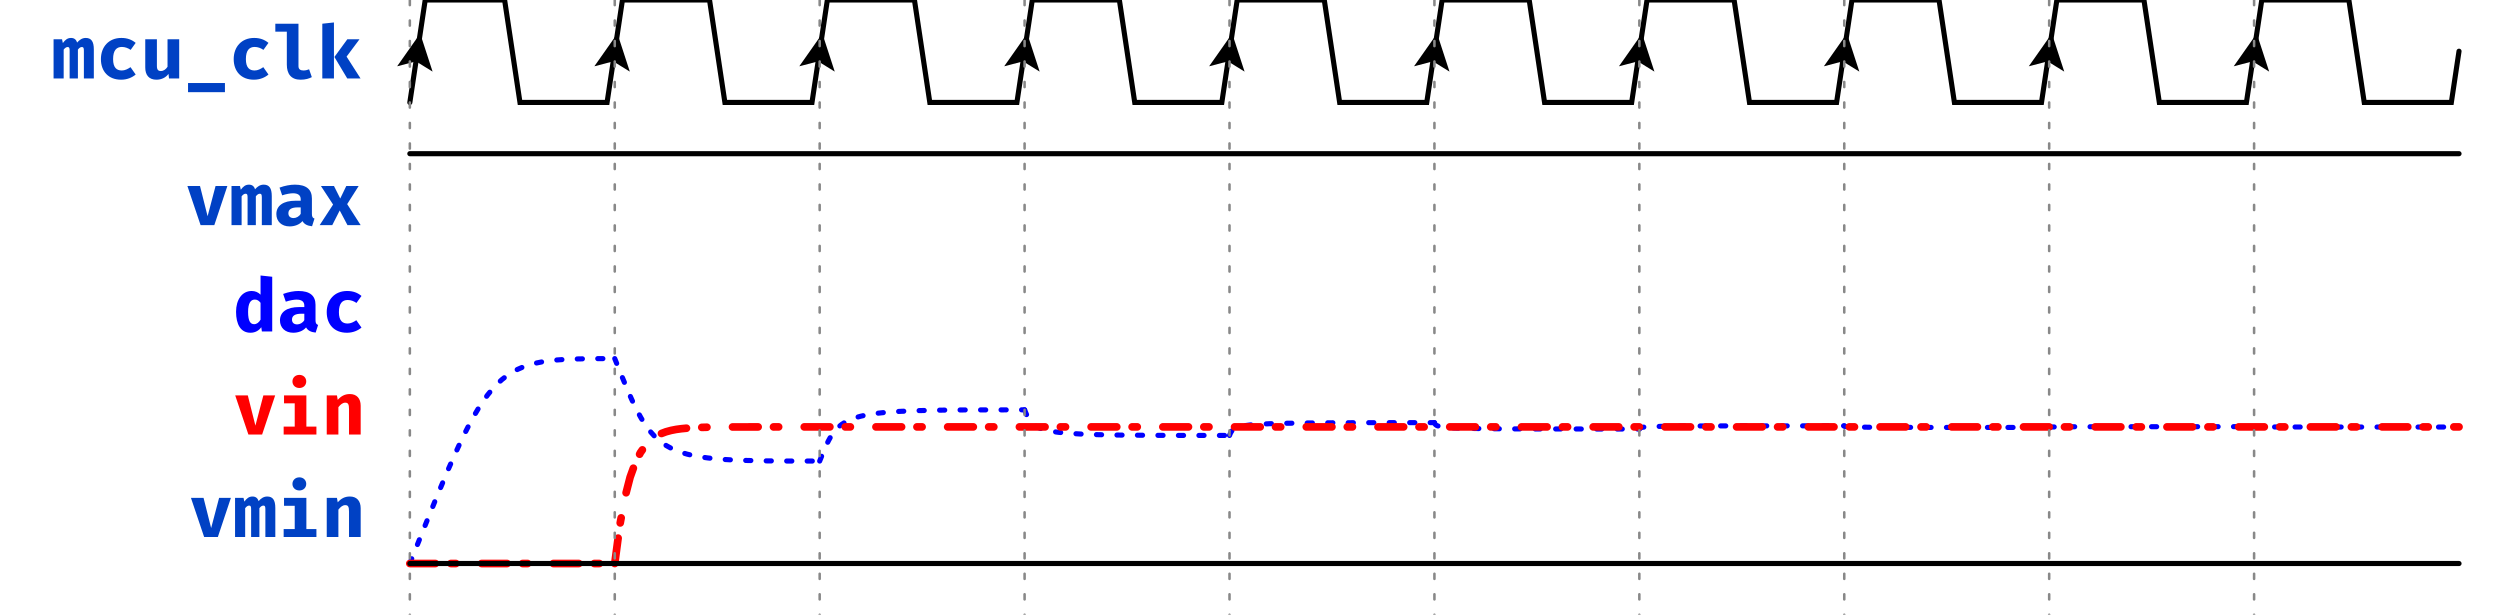
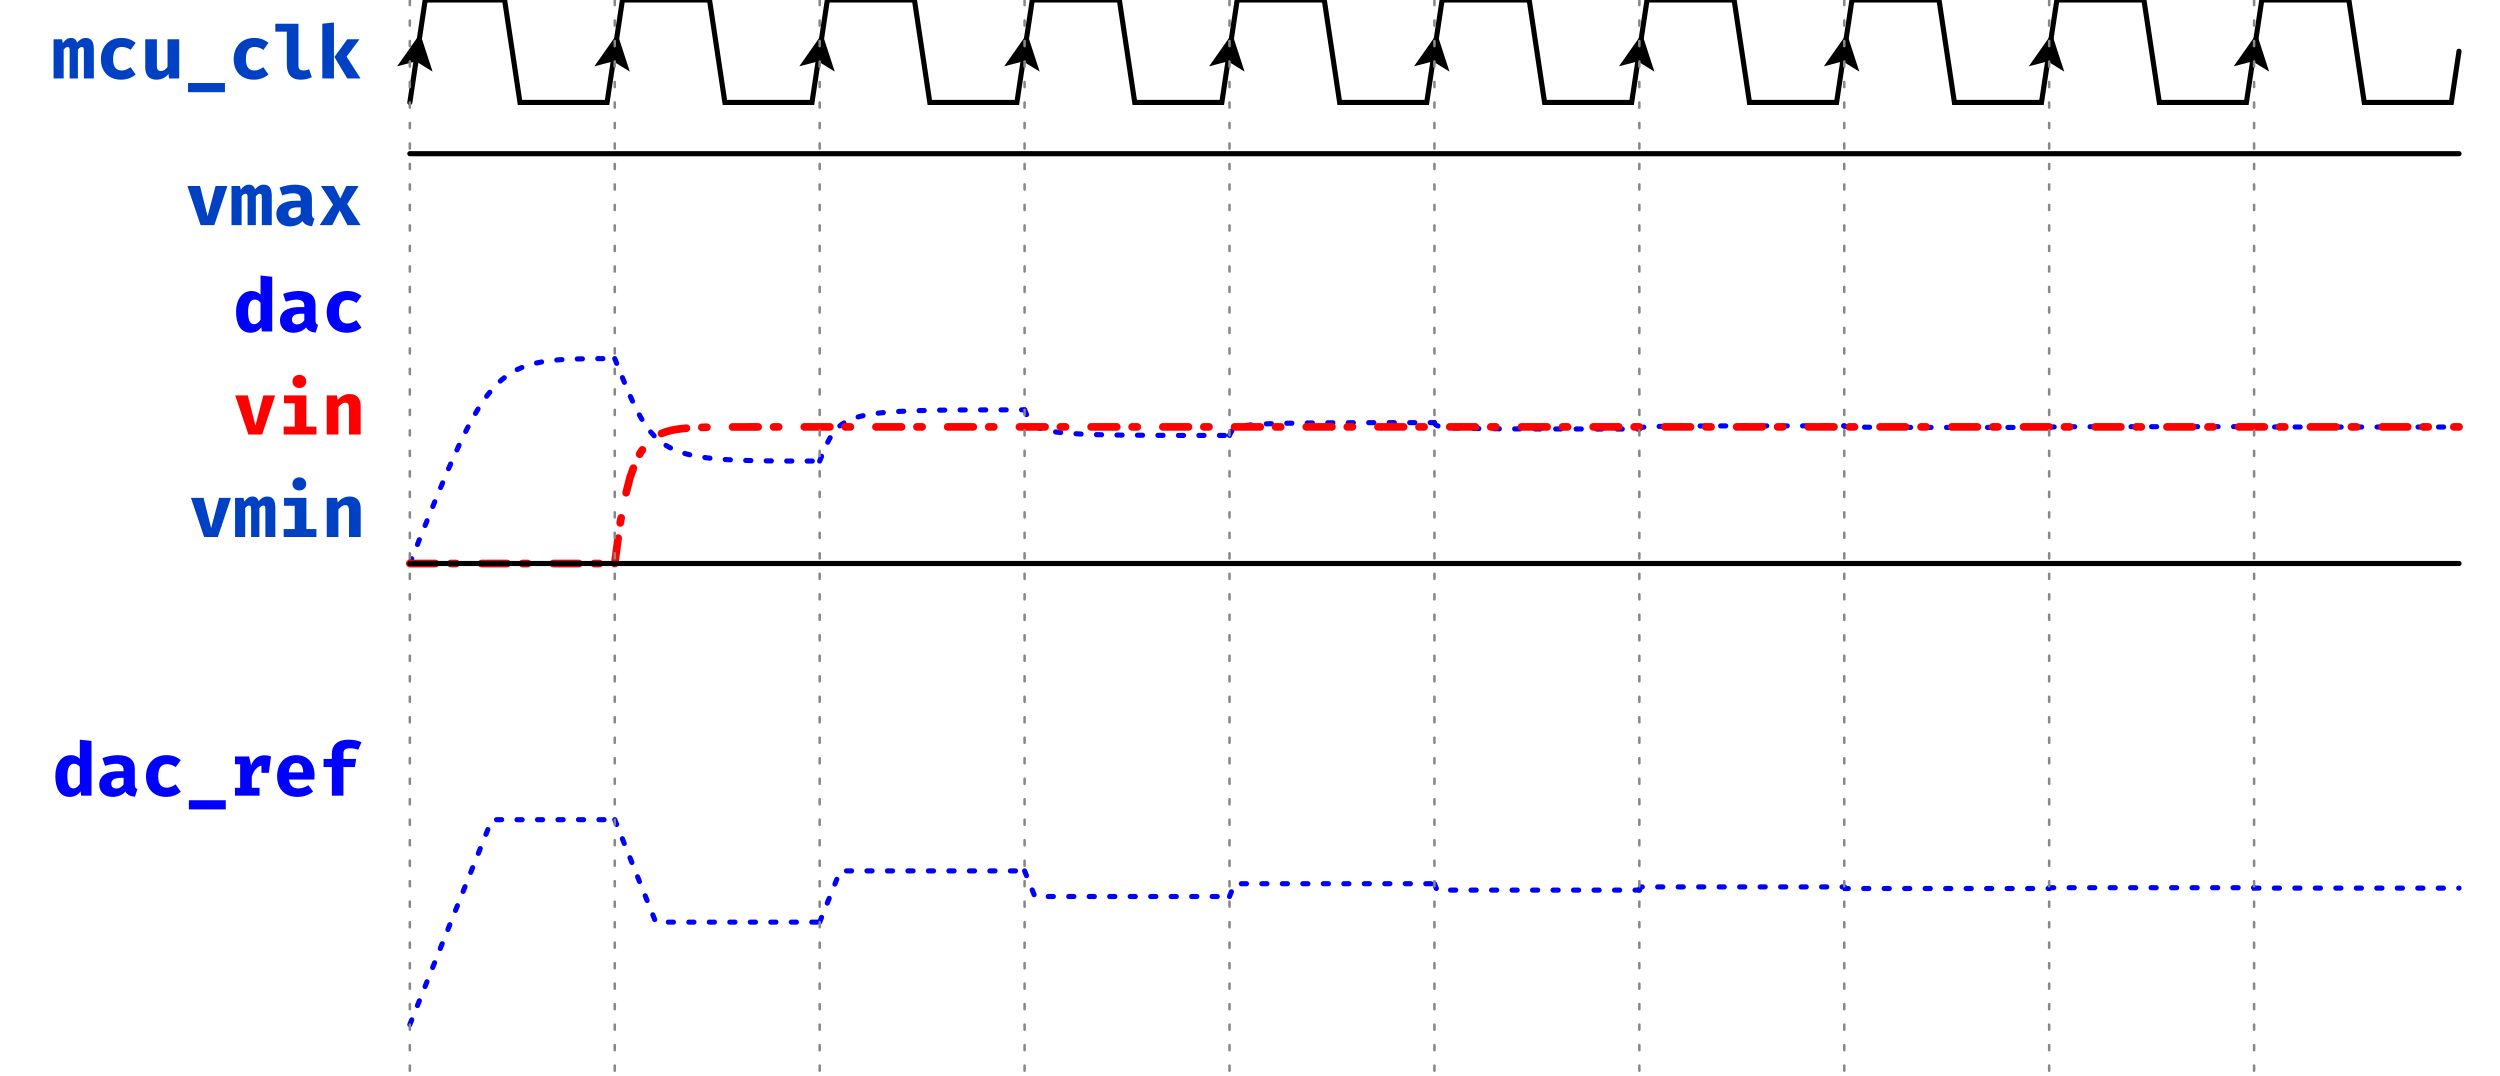
- <svg xmlns="http://www.w3.org/2000/svg" xmlns:xlink="http://www.w3.org/1999/xlink" width="488pt" height="120pt" viewBox="0 0 488 120" version="1.1">
+ <svg xmlns="http://www.w3.org/2000/svg" xmlns:xlink="http://www.w3.org/1999/xlink" width="488pt" height="210pt" viewBox="0 0 488 210" version="1.1">
  <defs>
    <g>
      <symbol overflow="visible" id="glyph0-0">
        <path style="stroke:none;" d="M 1.297 -15.121 L 1.297 5.039 L 7.344 5.039 L 7.344 -15.121 Z M 6.566 4.293 L 2.09 4.293 L 2.09 -14.371 L 6.566 -14.371 Z M 4.422 -2.492 L 4.422 -3.141 C 5.387 -3.281 5.789 -3.832 5.789 -4.84 C 5.789 -5.703 5.43 -6.496 4.191 -6.496 C 3.629 -6.496 2.852 -6.32 2.852 -5.934 C 2.852 -5.746 2.98 -5.602 3.195 -5.602 C 3.254 -5.602 3.312 -5.617 3.383 -5.645 C 3.629 -5.762 3.832 -5.805 4.133 -5.805 C 4.852 -5.805 5.012 -5.371 5.012 -4.809 C 5.012 -4.047 4.738 -3.758 3.699 -3.699 L 3.699 -2.492 C 3.699 -2.273 3.875 -2.145 4.062 -2.145 C 4.234 -2.145 4.422 -2.273 4.422 -2.492 Z M 3.559 -1.223 C 3.559 -0.922 3.773 -0.691 4.062 -0.691 C 4.348 -0.691 4.566 -0.922 4.566 -1.223 C 4.566 -1.512 4.348 -1.727 4.062 -1.727 C 3.773 -1.727 3.559 -1.512 3.559 -1.223 Z M 3.559 -1.223 " />
      </symbol>
      <symbol overflow="visible" id="glyph0-1">
        <path style="stroke:none;" d="M 6.668 -7.906 C 5.977 -7.906 5.441 -7.531 4.98 -7 C 4.809 -7.617 4.379 -7.906 3.801 -7.906 C 3.125 -7.906 2.68 -7.559 2.203 -6.91 L 2.043 -7.645 L 0.391 -7.645 L 0.391 0 L 2.363 0 L 2.363 -5.629 C 2.664 -6.02 2.922 -6.133 3.152 -6.133 C 3.457 -6.133 3.527 -5.934 3.527 -5.398 L 3.527 0 L 5.141 0 L 5.141 -5.629 C 5.441 -6.02 5.688 -6.133 5.934 -6.133 C 6.234 -6.133 6.309 -5.934 6.309 -5.398 L 6.309 0 L 8.25 0 L 8.25 -5.66 C 8.25 -7.23 7.746 -7.906 6.668 -7.906 Z M 6.668 -7.906 " />
      </symbol>
      <symbol overflow="visible" id="glyph0-2">
        <path style="stroke:none;" d="M 5.07 -1.555 C 4.09 -1.555 3.371 -2.074 3.371 -3.773 C 3.371 -5.5 4.047 -6.148 5.082 -6.148 C 5.703 -6.148 6.277 -5.934 6.797 -5.574 L 7.777 -6.941 C 7.012 -7.574 6.133 -7.906 4.98 -7.906 C 2.52 -7.906 0.992 -6.164 0.992 -3.773 C 0.992 -1.383 2.461 0.246 4.938 0.246 C 6.121 0.246 7.098 -0.188 7.777 -0.762 L 6.77 -2.203 C 6.223 -1.828 5.688 -1.555 5.07 -1.555 Z M 5.07 -1.555 " />
      </symbol>
      <symbol overflow="visible" id="glyph0-3">
        <path style="stroke:none;" d="M 3.281 -7.645 L 1.008 -7.645 L 1.008 -2.133 C 1.008 -0.676 1.715 0.246 3.195 0.246 C 4.117 0.246 5.027 -0.145 5.543 -0.895 L 5.645 0 L 7.633 0 L 7.633 -7.645 L 5.355 -7.645 L 5.355 -2.273 C 5.039 -1.758 4.523 -1.441 4.062 -1.441 C 3.57 -1.441 3.281 -1.672 3.281 -2.418 Z M 3.281 -7.645 " />
      </symbol>
      <symbol overflow="visible" id="glyph0-4">
        <path style="stroke:none;" d="M 0.719 2.68 L 7.922 2.68 L 7.922 0.895 L 0.719 0.895 Z M 0.719 2.68 " />
      </symbol>
      <symbol overflow="visible" id="glyph0-5">
        <path style="stroke:none;" d="M 4.996 -10.684 L 0.477 -10.684 L 0.477 -9.129 L 2.723 -9.129 L 2.723 -2.691 C 2.723 -0.895 3.559 0.246 5.398 0.246 C 6.379 0.246 7.098 0.016 7.602 -0.258 L 7.07 -1.785 C 6.754 -1.656 6.379 -1.555 5.977 -1.555 C 5.371 -1.555 4.996 -1.785 4.996 -2.406 Z M 4.996 -10.684 " />
      </symbol>
      <symbol overflow="visible" id="glyph0-6">
        <path style="stroke:none;" d="M 3.281 -10.93 L 1.008 -10.684 L 1.008 0 L 3.281 0 Z M 8.266 -7.645 L 5.891 -7.645 L 3.371 -4.191 L 5.875 0 L 8.469 0 L 5.746 -4.262 Z M 8.266 -7.645 " />
      </symbol>
      <symbol overflow="visible" id="glyph0-7">
        <path style="stroke:none;" d="M 5.355 -10.93 L 5.355 -7.188 C 4.895 -7.66 4.305 -7.906 3.629 -7.906 C 1.742 -7.906 0.574 -6.207 0.574 -3.844 C 0.574 -1.383 1.484 0.246 3.383 0.246 C 4.391 0.246 5.082 -0.246 5.5 -0.836 L 5.617 0 L 7.633 0 L 7.633 -10.684 Z M 4.234 -6.234 C 4.707 -6.234 5.039 -6.004 5.355 -5.602 L 5.355 -2.305 C 5.027 -1.758 4.621 -1.426 4.105 -1.426 C 3.414 -1.426 2.922 -1.945 2.922 -3.832 C 2.922 -5.543 3.441 -6.234 4.234 -6.234 Z M 4.234 -6.234 " />
      </symbol>
      <symbol overflow="visible" id="glyph0-8">
        <path style="stroke:none;" d="M 7.445 -2.203 L 7.445 -5.199 C 7.445 -6.957 6.379 -7.906 4.105 -7.906 C 3.254 -7.906 2.117 -7.703 1.125 -7.328 L 1.641 -5.816 C 2.406 -6.078 3.254 -6.223 3.742 -6.223 C 4.723 -6.223 5.258 -5.848 5.258 -5.039 L 5.258 -4.766 L 4.234 -4.766 C 1.871 -4.766 0.504 -3.816 0.504 -2.16 C 0.504 -0.75 1.512 0.246 3.098 0.246 C 4.047 0.246 5.012 -0.086 5.602 -0.793 C 5.961 -0.16 6.582 0.129 7.473 0.215 L 7.949 -1.281 C 7.59 -1.41 7.445 -1.629 7.445 -2.203 Z M 3.875 -1.383 C 3.227 -1.383 2.852 -1.727 2.852 -2.32 C 2.852 -3.066 3.426 -3.469 4.695 -3.469 L 5.258 -3.469 L 5.258 -2.219 C 4.969 -1.684 4.363 -1.383 3.875 -1.383 Z M 3.875 -1.383 " />
      </symbol>
      <symbol overflow="visible" id="glyph0-9">
        <path style="stroke:none;" d="M 8.223 -7.645 L 5.918 -7.645 L 4.363 -1.742 L 2.879 -7.645 L 0.418 -7.645 L 2.996 0 L 5.672 0 Z M 8.223 -7.645 " />
      </symbol>
      <symbol overflow="visible" id="glyph0-10">
        <path style="stroke:none;" d="M 4.305 -11.648 C 3.512 -11.648 2.953 -11.09 2.953 -10.367 C 2.953 -9.633 3.512 -9.086 4.305 -9.086 C 5.098 -9.086 5.645 -9.633 5.645 -10.367 C 5.645 -11.09 5.098 -11.648 4.305 -11.648 Z M 5.672 -7.645 L 1.309 -7.645 L 1.309 -6.09 L 3.398 -6.09 L 3.398 -1.555 L 1.238 -1.555 L 1.238 0 L 7.633 0 L 7.633 -1.555 L 5.672 -1.555 Z M 5.672 -7.645 " />
      </symbol>
      <symbol overflow="visible" id="glyph0-11">
        <path style="stroke:none;" d="M 1.008 0 L 3.281 0 L 3.281 -5.344 C 3.715 -5.891 4.133 -6.223 4.621 -6.223 C 5.184 -6.223 5.355 -5.902 5.355 -4.953 L 5.355 0 L 7.633 0 L 7.633 -5.617 C 7.633 -7.07 6.84 -7.906 5.531 -7.906 C 4.551 -7.906 3.832 -7.531 3.152 -6.77 L 2.996 -7.645 L 1.008 -7.645 Z M 1.008 0 " />
      </symbol>
      <symbol overflow="visible" id="glyph0-12">
        <path style="stroke:none;" d="M 2.777 0 L 4.234 -2.867 L 5.746 0 L 8.324 0 L 5.688 -4.105 L 7.934 -7.645 L 5.516 -7.645 L 4.336 -5.199 L 3.109 -7.645 L 0.562 -7.645 L 2.938 -4.02 L 0.316 0 Z M 2.777 0 " />
      </symbol>
+       <symbol overflow="visible" id="glyph0-13">
+         <path style="stroke:none;" d="M 6.84 -7.875 C 5.617 -7.875 4.781 -7.242 4.234 -5.934 L 3.832 -7.645 L 1.078 -7.645 L 1.078 -6.133 L 2.09 -6.133 L 2.09 -1.527 L 1.078 -1.527 L 1.078 0 L 5.875 0 L 5.875 -1.527 L 4.363 -1.527 L 4.363 -3.715 C 4.723 -4.852 5.387 -5.703 6.25 -5.859 L 6.25 -4.449 L 7.691 -4.449 L 8.105 -7.645 C 7.746 -7.789 7.359 -7.875 6.84 -7.875 Z M 6.84 -7.875 " />
+       </symbol>
+       <symbol overflow="visible" id="glyph0-14">
+         <path style="stroke:none;" d="M 2.98 -3.152 L 7.934 -3.152 C 7.965 -3.383 7.977 -3.715 7.977 -3.973 C 7.977 -6.438 6.582 -7.906 4.391 -7.906 C 1.988 -7.906 0.664 -6.078 0.664 -3.816 C 0.664 -1.441 2.016 0.246 4.637 0.246 C 5.934 0.246 6.969 -0.188 7.691 -0.805 L 6.781 -2.043 C 6.176 -1.656 5.516 -1.41 4.824 -1.41 C 3.844 -1.41 3.141 -1.902 2.98 -3.152 Z M 4.391 -6.379 C 5.355 -6.379 5.746 -5.645 5.762 -4.535 L 2.953 -4.535 C 3.055 -5.805 3.586 -6.379 4.391 -6.379 Z M 4.391 -6.379 " />
+       </symbol>
+       <symbol overflow="visible" id="glyph0-15">
+         <path style="stroke:none;" d="M 5.875 -10.93 C 3.801 -10.93 2.707 -9.777 2.707 -8.266 L 2.707 -7.172 L 1.094 -7.172 L 1.094 -5.586 L 2.707 -5.586 L 2.707 0 L 4.969 0 L 4.969 -5.586 L 7.199 -5.586 L 7.461 -7.172 L 4.969 -7.172 L 4.969 -8.195 C 4.969 -8.941 5.328 -9.246 6.234 -9.246 C 6.781 -9.246 7.344 -9.16 7.863 -8.957 L 8.496 -10.441 C 7.82 -10.727 7 -10.93 5.875 -10.93 Z M 5.875 -10.93 " />
+       </symbol>
    </g>
    <clipPath id="clip2">
-       <rect x="0" y="0" width="488" height="120" />
+       <rect x="0" y="0" width="488" height="210" />
    </clipPath>
    <g id="surface6" clip-path="url(#clip2)">
      <g style="fill:rgb(0%,25.49%,76.863%);fill-opacity:1;">
        <use xlink:href="#glyph0-1" x="10.066" y="15.312" />
        <use xlink:href="#glyph0-2" x="18.706" y="15.312" />
        <use xlink:href="#glyph0-3" x="27.346" y="15.312" />
        <use xlink:href="#glyph0-4" x="35.986" y="15.312" />
        <use xlink:href="#glyph0-2" x="44.626" y="15.312" />
        <use xlink:href="#glyph0-5" x="53.266" y="15.312" />
        <use xlink:href="#glyph0-6" x="61.906" y="15.312" />
      </g>
      <path style="fill:none;stroke-width:1;stroke-linecap:round;stroke-linejoin:miter;stroke:rgb(0%,0%,0%);stroke-opacity:1;stroke-miterlimit:10;" d="M 0 20 L 3 0 L 18.5 0 L 21.5 20 L 38.5 20 L 40 10 " transform="matrix(1,0,0,1,80,0)" />
      <path style=" stroke:none;fill-rule:nonzero;fill:rgb(0%,0%,0%);fill-opacity:1;" d="M 84.441 13.98 L 82.02 6.539 L 77.52 12.941 L 81.203 11.977 L 84.441 13.98 " />
      <path style="fill:none;stroke-width:1;stroke-linecap:round;stroke-linejoin:miter;stroke:rgb(0%,0%,0%);stroke-opacity:1;stroke-miterlimit:10;" d="M 0 10 L 1.5 0 L 18.5 0 L 21.5 20 L 38.5 20 L 40 10 " transform="matrix(1,0,0,1,120,0)" />
      <path style=" stroke:none;fill-rule:nonzero;fill:rgb(0%,0%,0%);fill-opacity:1;" d="M 122.941 13.98 L 120.52 6.539 L 116.02 12.941 L 119.703 11.977 L 122.941 13.98 " />
      <path style="fill:none;stroke-width:1;stroke-linecap:round;stroke-linejoin:miter;stroke:rgb(0%,0%,0%);stroke-opacity:1;stroke-miterlimit:10;" d="M 0 10 L 1.5 0 L 18.5 0 L 21.5 20 L 38.5 20 L 40 10 " transform="matrix(1,0,0,1,160,0)" />
      <path style=" stroke:none;fill-rule:nonzero;fill:rgb(0%,0%,0%);fill-opacity:1;" d="M 162.941 13.98 L 160.52 6.539 L 156.02 12.941 L 159.703 11.977 L 162.941 13.98 " />
      <path style="fill:none;stroke-width:1;stroke-linecap:round;stroke-linejoin:miter;stroke:rgb(0%,0%,0%);stroke-opacity:1;stroke-miterlimit:10;" d="M 0 10 L 1.5 0 L 18.5 0 L 21.5 20 L 38.5 20 L 40 10 " transform="matrix(1,0,0,1,200,0)" />
      <path style=" stroke:none;fill-rule:nonzero;fill:rgb(0%,0%,0%);fill-opacity:1;" d="M 202.941 13.98 L 200.52 6.539 L 196.02 12.941 L 199.703 11.977 L 202.941 13.98 " />
      <path style="fill:none;stroke-width:1;stroke-linecap:round;stroke-linejoin:miter;stroke:rgb(0%,0%,0%);stroke-opacity:1;stroke-miterlimit:10;" d="M 0 10 L 1.5 0 L 18.5 0 L 21.5 20 L 38.5 20 L 40 10 " transform="matrix(1,0,0,1,240,0)" />
      <path style=" stroke:none;fill-rule:nonzero;fill:rgb(0%,0%,0%);fill-opacity:1;" d="M 242.941 13.98 L 240.52 6.539 L 236.02 12.941 L 239.703 11.977 L 242.941 13.98 " />
      <path style="fill:none;stroke-width:1;stroke-linecap:round;stroke-linejoin:miter;stroke:rgb(0%,0%,0%);stroke-opacity:1;stroke-miterlimit:10;" d="M 0 10 L 1.5 0 L 18.5 0 L 21.5 20 L 38.5 20 L 40 10 " transform="matrix(1,0,0,1,280,0)" />
      <path style=" stroke:none;fill-rule:nonzero;fill:rgb(0%,0%,0%);fill-opacity:1;" d="M 282.941 13.98 L 280.52 6.539 L 276.02 12.941 L 279.703 11.977 L 282.941 13.98 " />
      <path style="fill:none;stroke-width:1;stroke-linecap:round;stroke-linejoin:miter;stroke:rgb(0%,0%,0%);stroke-opacity:1;stroke-miterlimit:10;" d="M 0 10 L 1.5 0 L 18.5 0 L 21.5 20 L 38.5 20 L 40 10 " transform="matrix(1,0,0,1,320,0)" />
      <path style=" stroke:none;fill-rule:nonzero;fill:rgb(0%,0%,0%);fill-opacity:1;" d="M 322.941 13.98 L 320.52 6.539 L 316.02 12.941 L 319.703 11.977 L 322.941 13.98 " />
      <path style="fill:none;stroke-width:1;stroke-linecap:round;stroke-linejoin:miter;stroke:rgb(0%,0%,0%);stroke-opacity:1;stroke-miterlimit:10;" d="M 0 10 L 1.5 0 L 18.5 0 L 21.5 20 L 38.5 20 L 40 10 " transform="matrix(1,0,0,1,360,0)" />
      <path style=" stroke:none;fill-rule:nonzero;fill:rgb(0%,0%,0%);fill-opacity:1;" d="M 362.941 13.98 L 360.52 6.539 L 356.02 12.941 L 359.703 11.977 L 362.941 13.98 " />
      <path style="fill:none;stroke-width:1;stroke-linecap:round;stroke-linejoin:miter;stroke:rgb(0%,0%,0%);stroke-opacity:1;stroke-miterlimit:10;" d="M 0 10 L 1.5 0 L 18.5 0 L 21.5 20 L 38.5 20 L 40 10 " transform="matrix(1,0,0,1,400,0)" />
      <path style=" stroke:none;fill-rule:nonzero;fill:rgb(0%,0%,0%);fill-opacity:1;" d="M 402.941 13.98 L 400.52 6.539 L 396.02 12.941 L 399.703 11.977 L 402.941 13.98 " />
      <path style="fill:none;stroke-width:1;stroke-linecap:round;stroke-linejoin:miter;stroke:rgb(0%,0%,0%);stroke-opacity:1;stroke-miterlimit:10;" d="M 0 10 L 1.5 0 L 18.5 0 L 21.5 20 L 38.5 20 L 40 10 " transform="matrix(1,0,0,1,440,0)" />
      <path style=" stroke:none;fill-rule:nonzero;fill:rgb(0%,0%,0%);fill-opacity:1;" d="M 442.941 13.98 L 440.52 6.539 L 436.02 12.941 L 439.703 11.977 L 442.941 13.98 " />
    </g>
    <clipPath id="clip3">
-       <rect x="0" y="0" width="488" height="120" />
+       <rect x="0" y="0" width="488" height="210" />
    </clipPath>
    <g id="surface9" clip-path="url(#clip3)">
      <g style="fill:rgb(0%,0%,100%);fill-opacity:1;">
        <use xlink:href="#glyph0-7" x="45.504" y="64.707" />
        <use xlink:href="#glyph0-8" x="54.144" y="64.707" />
        <use xlink:href="#glyph0-2" x="62.784" y="64.707" />
      </g>
      <path style="fill:none;stroke-width:1;stroke-linecap:round;stroke-linejoin:miter;stroke:rgb(0%,0%,100%);stroke-opacity:1;stroke-dasharray:1,3;stroke-miterlimit:10;" d="M 0 80 C 16 40 16 40 40 40 " transform="matrix(1,0,0,1,80,30)" />
      <path style="fill:none;stroke-width:1;stroke-linecap:round;stroke-linejoin:miter;stroke:rgb(0%,0%,100%);stroke-opacity:1;stroke-dasharray:1,3;stroke-miterlimit:10;" d="M 0 40 C 8 60 8 60 40 60 " transform="matrix(1,0,0,1,120,30)" />
      <path style="fill:none;stroke-width:1;stroke-linecap:round;stroke-linejoin:miter;stroke:rgb(0%,0%,100%);stroke-opacity:1;stroke-dasharray:1,3;stroke-miterlimit:10;" d="M 0 60 C 4 50 4 50 40 50 " transform="matrix(1,0,0,1,160,30)" />
      <path style="fill:none;stroke-width:1;stroke-linecap:round;stroke-linejoin:miter;stroke:rgb(0%,0%,100%);stroke-opacity:1;stroke-dasharray:1,3;stroke-miterlimit:10;" d="M 0 50 C 2 55 2 55 40 55 " transform="matrix(1,0,0,1,200,30)" />
      <path style="fill:none;stroke-width:1;stroke-linecap:round;stroke-linejoin:miter;stroke:rgb(0%,0%,100%);stroke-opacity:1;stroke-dasharray:1,3;stroke-miterlimit:10;" d="M 0 55 C 1 52.5 1 52.5 40 52.5 " transform="matrix(1,0,0,1,240,30)" />
      <path style="fill:none;stroke-width:1;stroke-linecap:round;stroke-linejoin:miter;stroke:rgb(0%,0%,100%);stroke-opacity:1;stroke-dasharray:1,3;stroke-miterlimit:10;" d="M 0 52.5 C 0.5 53.75 0.5 53.75 40 53.75 " transform="matrix(1,0,0,1,280,30)" />
      <path style="fill:none;stroke-width:1;stroke-linecap:round;stroke-linejoin:miter;stroke:rgb(0%,0%,100%);stroke-opacity:1;stroke-dasharray:1,3;stroke-miterlimit:10;" d="M 0 53.75 C 0.25 53.125 0.25 53.125 40 53.125 " transform="matrix(1,0,0,1,320,30)" />
      <path style="fill:none;stroke-width:1;stroke-linecap:round;stroke-linejoin:miter;stroke:rgb(0%,0%,100%);stroke-opacity:1;stroke-dasharray:1,3;stroke-miterlimit:10;" d="M 0 53.125 C 0.125 53.438 0.125 53.438 40 53.438 " transform="matrix(1,0,0,1,360,30)" />
      <path style="fill:none;stroke-width:1;stroke-linecap:round;stroke-linejoin:miter;stroke:rgb(0%,0%,100%);stroke-opacity:1;stroke-dasharray:1,3;stroke-miterlimit:10;" d="M 0 53.438 C 0.062 53.281 0.062 53.281 40 53.281 " transform="matrix(1,0,0,1,400,30)" />
      <path style="fill:none;stroke-width:1;stroke-linecap:round;stroke-linejoin:miter;stroke:rgb(0%,0%,100%);stroke-opacity:1;stroke-dasharray:1,3;stroke-miterlimit:10;" d="M 0 53.281 C 0.031 53.359 0.031 53.359 40 53.359 " transform="matrix(1,0,0,1,440,30)" />
    </g>
    <clipPath id="clip4">
-       <rect x="0" y="0" width="488" height="120" />
+       <rect x="0" y="0" width="488" height="210" />
    </clipPath>
    <g id="surface12" clip-path="url(#clip4)">
      <g style="fill:rgb(100%,0%,0%);fill-opacity:1;">
        <use xlink:href="#glyph0-9" x="45.492" y="84.824" />
        <use xlink:href="#glyph0-10" x="54.132" y="84.824" />
        <use xlink:href="#glyph0-11" x="62.772" y="84.824" />
      </g>
      <path style="fill:none;stroke-width:1.5;stroke-linecap:round;stroke-linejoin:miter;stroke:rgb(100%,0%,0%);stroke-opacity:1;stroke-dasharray:5,3,1,5;stroke-miterlimit:10;" d="M 0 80 L 40 80 " transform="matrix(1,0,0,1,80,30)" />
      <path style="fill:none;stroke-width:1.5;stroke-linecap:round;stroke-linejoin:miter;stroke:rgb(100%,0%,0%);stroke-opacity:1;stroke-dasharray:5,3,1,5;stroke-miterlimit:10;" d="M 0 80 L 1 72.441 L 2 67.023 L 3 63.145 L 4 60.363 L 5 58.371 L 6 56.941 L 7 55.918 L 8 55.188 L 9 54.66 L 10 54.285 L 11 54.016 L 12 53.82 L 13 53.684 L 14 53.586 L 15 53.512 L 16 53.461 L 17 53.426 L 18 53.398 L 19 53.379 L 20 53.367 L 22 53.352 L 25 53.34 L 26 53.34 L 27 53.336 L 31 53.336 L 32 53.332 L 360 53.332 " transform="matrix(1,0,0,1,120,30)" />
    </g>
    <clipPath id="clip5">
-       <rect x="0" y="0" width="488" height="120" />
+       <rect x="0" y="0" width="488" height="210" />
    </clipPath>
    <g id="surface15" clip-path="url(#clip5)">
      <g style="fill:rgb(0%,25.49%,76.863%);fill-opacity:1;">
        <use xlink:href="#glyph0-9" x="36.16" y="43.949" />
        <use xlink:href="#glyph0-1" x="44.8" y="43.949" />
        <use xlink:href="#glyph0-8" x="53.44" y="43.949" />
        <use xlink:href="#glyph0-12" x="62.08" y="43.949" />
      </g>
      <path style="fill:none;stroke-width:1;stroke-linecap:round;stroke-linejoin:miter;stroke:rgb(0%,0%,0%);stroke-opacity:1;stroke-miterlimit:10;" d="M 0 0 L 400 0 " transform="matrix(1,0,0,1,80,30)" />
    </g>
    <clipPath id="clip6">
-       <rect x="0" y="0" width="488" height="120" />
+       <rect x="0" y="0" width="488" height="210" />
    </clipPath>
    <g id="surface18" clip-path="url(#clip6)">
      <g style="fill:rgb(0%,25.49%,76.863%);fill-opacity:1;">
        <use xlink:href="#glyph0-9" x="36.852" y="104.824" />
        <use xlink:href="#glyph0-1" x="45.492" y="104.824" />
        <use xlink:href="#glyph0-10" x="54.132" y="104.824" />
        <use xlink:href="#glyph0-11" x="62.772" y="104.824" />
      </g>
      <path style="fill:none;stroke-width:1;stroke-linecap:round;stroke-linejoin:miter;stroke:rgb(0%,0%,0%);stroke-opacity:1;stroke-miterlimit:10;" d="M 0 80 L 400 80 " transform="matrix(1,0,0,1,80,30)" />
    </g>
    <clipPath id="clip7">
-       <rect x="0" y="0" width="488" height="120" />
+       <rect x="0" y="0" width="488" height="210" />
    </clipPath>
    <g id="surface21" clip-path="url(#clip7)">
-       <path style="fill:none;stroke-width:0.5;stroke-linecap:round;stroke-linejoin:miter;stroke:rgb(53.333%,53.333%,53.333%);stroke-opacity:1;stroke-dasharray:1,3;stroke-miterlimit:10;" d="M 0 0 L 0 120 " transform="matrix(1,0,0,1,80,0)" />
-       <path style="fill:none;stroke-width:0.5;stroke-linecap:round;stroke-linejoin:miter;stroke:rgb(53.333%,53.333%,53.333%);stroke-opacity:1;stroke-dasharray:1,3;stroke-miterlimit:10;" d="M 40 0 L 40 120 " transform="matrix(1,0,0,1,80,0)" />
-       <path style="fill:none;stroke-width:0.5;stroke-linecap:round;stroke-linejoin:miter;stroke:rgb(53.333%,53.333%,53.333%);stroke-opacity:1;stroke-dasharray:1,3;stroke-miterlimit:10;" d="M 80 0 L 80 120 " transform="matrix(1,0,0,1,80,0)" />
-       <path style="fill:none;stroke-width:0.5;stroke-linecap:round;stroke-linejoin:miter;stroke:rgb(53.333%,53.333%,53.333%);stroke-opacity:1;stroke-dasharray:1,3;stroke-miterlimit:10;" d="M 120 0 L 120 120 " transform="matrix(1,0,0,1,80,0)" />
-       <path style="fill:none;stroke-width:0.5;stroke-linecap:round;stroke-linejoin:miter;stroke:rgb(53.333%,53.333%,53.333%);stroke-opacity:1;stroke-dasharray:1,3;stroke-miterlimit:10;" d="M 160 0 L 160 120 " transform="matrix(1,0,0,1,80,0)" />
-       <path style="fill:none;stroke-width:0.5;stroke-linecap:round;stroke-linejoin:miter;stroke:rgb(53.333%,53.333%,53.333%);stroke-opacity:1;stroke-dasharray:1,3;stroke-miterlimit:10;" d="M 200 0 L 200 120 " transform="matrix(1,0,0,1,80,0)" />
-       <path style="fill:none;stroke-width:0.5;stroke-linecap:round;stroke-linejoin:miter;stroke:rgb(53.333%,53.333%,53.333%);stroke-opacity:1;stroke-dasharray:1,3;stroke-miterlimit:10;" d="M 240 0 L 240 120 " transform="matrix(1,0,0,1,80,0)" />
-       <path style="fill:none;stroke-width:0.5;stroke-linecap:round;stroke-linejoin:miter;stroke:rgb(53.333%,53.333%,53.333%);stroke-opacity:1;stroke-dasharray:1,3;stroke-miterlimit:10;" d="M 280 0 L 280 120 " transform="matrix(1,0,0,1,80,0)" />
-       <path style="fill:none;stroke-width:0.5;stroke-linecap:round;stroke-linejoin:miter;stroke:rgb(53.333%,53.333%,53.333%);stroke-opacity:1;stroke-dasharray:1,3;stroke-miterlimit:10;" d="M 320 0 L 320 120 " transform="matrix(1,0,0,1,80,0)" />
-       <path style="fill:none;stroke-width:0.5;stroke-linecap:round;stroke-linejoin:miter;stroke:rgb(53.333%,53.333%,53.333%);stroke-opacity:1;stroke-dasharray:1,3;stroke-miterlimit:10;" d="M 360 0 L 360 120 " transform="matrix(1,0,0,1,80,0)" />
+       <g style="fill:rgb(0%,0%,100%);fill-opacity:1;">
+         <use xlink:href="#glyph0-7" x="10.227" y="155.312" />
+         <use xlink:href="#glyph0-8" x="18.867" y="155.312" />
+         <use xlink:href="#glyph0-2" x="27.507" y="155.312" />
+         <use xlink:href="#glyph0-4" x="36.147" y="155.312" />
+         <use xlink:href="#glyph0-13" x="44.787" y="155.312" />
+         <use xlink:href="#glyph0-14" x="53.427" y="155.312" />
+         <use xlink:href="#glyph0-15" x="62.067" y="155.312" />
+       </g>
+       <path style="fill:none;stroke-width:1;stroke-linecap:round;stroke-linejoin:miter;stroke:rgb(0%,0%,100%);stroke-opacity:1;stroke-dasharray:1,3;stroke-miterlimit:10;" d="M 0 80 L 16 40 L 40 40 " transform="matrix(1,0,0,1,80,120)" />
+       <path style="fill:none;stroke-width:1;stroke-linecap:round;stroke-linejoin:miter;stroke:rgb(0%,0%,100%);stroke-opacity:1;stroke-dasharray:1,3;stroke-miterlimit:10;" d="M 0 40 L 8 60 L 40 60 " transform="matrix(1,0,0,1,120,120)" />
+       <path style="fill:none;stroke-width:1;stroke-linecap:round;stroke-linejoin:miter;stroke:rgb(0%,0%,100%);stroke-opacity:1;stroke-dasharray:1,3;stroke-miterlimit:10;" d="M 0 60 L 4 50 L 40 50 " transform="matrix(1,0,0,1,160,120)" />
+       <path style="fill:none;stroke-width:1;stroke-linecap:round;stroke-linejoin:miter;stroke:rgb(0%,0%,100%);stroke-opacity:1;stroke-dasharray:1,3;stroke-miterlimit:10;" d="M 0 50 L 2 55 L 40 55 " transform="matrix(1,0,0,1,200,120)" />
+       <path style="fill:none;stroke-width:1;stroke-linecap:round;stroke-linejoin:miter;stroke:rgb(0%,0%,100%);stroke-opacity:1;stroke-dasharray:1,3;stroke-miterlimit:10;" d="M 0 55 L 1 52.5 L 40 52.5 " transform="matrix(1,0,0,1,240,120)" />
+       <path style="fill:none;stroke-width:1;stroke-linecap:round;stroke-linejoin:miter;stroke:rgb(0%,0%,100%);stroke-opacity:1;stroke-dasharray:1,3;stroke-miterlimit:10;" d="M 0 52.5 L 0.5 53.75 L 40 53.75 " transform="matrix(1,0,0,1,280,120)" />
+       <path style="fill:none;stroke-width:1;stroke-linecap:round;stroke-linejoin:miter;stroke:rgb(0%,0%,100%);stroke-opacity:1;stroke-dasharray:1,3;stroke-miterlimit:10;" d="M 0 53.75 L 0.25 53.125 L 40 53.125 " transform="matrix(1,0,0,1,320,120)" />
+       <path style="fill:none;stroke-width:1;stroke-linecap:round;stroke-linejoin:miter;stroke:rgb(0%,0%,100%);stroke-opacity:1;stroke-dasharray:1,3;stroke-miterlimit:10;" d="M 0 53.125 L 0.125 53.438 L 40 53.438 " transform="matrix(1,0,0,1,360,120)" />
+       <path style="fill:none;stroke-width:1;stroke-linecap:round;stroke-linejoin:miter;stroke:rgb(0%,0%,100%);stroke-opacity:1;stroke-dasharray:1,3;stroke-miterlimit:10;" d="M 0 53.438 L 0.062 53.281 L 40 53.281 " transform="matrix(1,0,0,1,400,120)" />
+       <path style="fill:none;stroke-width:1;stroke-linecap:round;stroke-linejoin:miter;stroke:rgb(0%,0%,100%);stroke-opacity:1;stroke-dasharray:1,3;stroke-miterlimit:10;" d="M 0 53.281 L 0.031 53.359 L 40 53.359 " transform="matrix(1,0,0,1,440,120)" />
+     </g>
+     <clipPath id="clip8">
+       <rect x="0" y="0" width="488" height="210" />
+     </clipPath>
+     <g id="surface24" clip-path="url(#clip8)">
+       <path style="fill:none;stroke-width:0.5;stroke-linecap:round;stroke-linejoin:miter;stroke:rgb(53.333%,53.333%,53.333%);stroke-opacity:1;stroke-dasharray:1,3;stroke-miterlimit:10;" d="M 0 0 L 0 210 " transform="matrix(1,0,0,1,80,0)" />
+       <path style="fill:none;stroke-width:0.5;stroke-linecap:round;stroke-linejoin:miter;stroke:rgb(53.333%,53.333%,53.333%);stroke-opacity:1;stroke-dasharray:1,3;stroke-miterlimit:10;" d="M 40 0 L 40 210 " transform="matrix(1,0,0,1,80,0)" />
+       <path style="fill:none;stroke-width:0.5;stroke-linecap:round;stroke-linejoin:miter;stroke:rgb(53.333%,53.333%,53.333%);stroke-opacity:1;stroke-dasharray:1,3;stroke-miterlimit:10;" d="M 80 0 L 80 210 " transform="matrix(1,0,0,1,80,0)" />
+       <path style="fill:none;stroke-width:0.5;stroke-linecap:round;stroke-linejoin:miter;stroke:rgb(53.333%,53.333%,53.333%);stroke-opacity:1;stroke-dasharray:1,3;stroke-miterlimit:10;" d="M 120 0 L 120 210 " transform="matrix(1,0,0,1,80,0)" />
+       <path style="fill:none;stroke-width:0.5;stroke-linecap:round;stroke-linejoin:miter;stroke:rgb(53.333%,53.333%,53.333%);stroke-opacity:1;stroke-dasharray:1,3;stroke-miterlimit:10;" d="M 160 0 L 160 210 " transform="matrix(1,0,0,1,80,0)" />
+       <path style="fill:none;stroke-width:0.5;stroke-linecap:round;stroke-linejoin:miter;stroke:rgb(53.333%,53.333%,53.333%);stroke-opacity:1;stroke-dasharray:1,3;stroke-miterlimit:10;" d="M 200 0 L 200 210 " transform="matrix(1,0,0,1,80,0)" />
+       <path style="fill:none;stroke-width:0.5;stroke-linecap:round;stroke-linejoin:miter;stroke:rgb(53.333%,53.333%,53.333%);stroke-opacity:1;stroke-dasharray:1,3;stroke-miterlimit:10;" d="M 240 0 L 240 210 " transform="matrix(1,0,0,1,80,0)" />
+       <path style="fill:none;stroke-width:0.5;stroke-linecap:round;stroke-linejoin:miter;stroke:rgb(53.333%,53.333%,53.333%);stroke-opacity:1;stroke-dasharray:1,3;stroke-miterlimit:10;" d="M 280 0 L 280 210 " transform="matrix(1,0,0,1,80,0)" />
+       <path style="fill:none;stroke-width:0.5;stroke-linecap:round;stroke-linejoin:miter;stroke:rgb(53.333%,53.333%,53.333%);stroke-opacity:1;stroke-dasharray:1,3;stroke-miterlimit:10;" d="M 320 0 L 320 210 " transform="matrix(1,0,0,1,80,0)" />
+       <path style="fill:none;stroke-width:0.5;stroke-linecap:round;stroke-linejoin:miter;stroke:rgb(53.333%,53.333%,53.333%);stroke-opacity:1;stroke-dasharray:1,3;stroke-miterlimit:10;" d="M 360 0 L 360 210 " transform="matrix(1,0,0,1,80,0)" />
    </g>
    <clipPath id="clip1">
-       <rect x="0" y="0" width="488" height="120" />
+       <rect x="0" y="0" width="488" height="210" />
    </clipPath>
-     <g id="surface23" clip-path="url(#clip1)">
+     <g id="surface26" clip-path="url(#clip1)">
      <use xlink:href="#surface6" />
      <use xlink:href="#surface9" />
      <use xlink:href="#surface12" />
      <use xlink:href="#surface15" />
      <use xlink:href="#surface18" />
      <use xlink:href="#surface21" />
+       <use xlink:href="#surface24" />
    </g>
  </defs>
  <g id="surface1">
-     <use xlink:href="#surface23" />
+     <use xlink:href="#surface26" />
  </g>
</svg>
